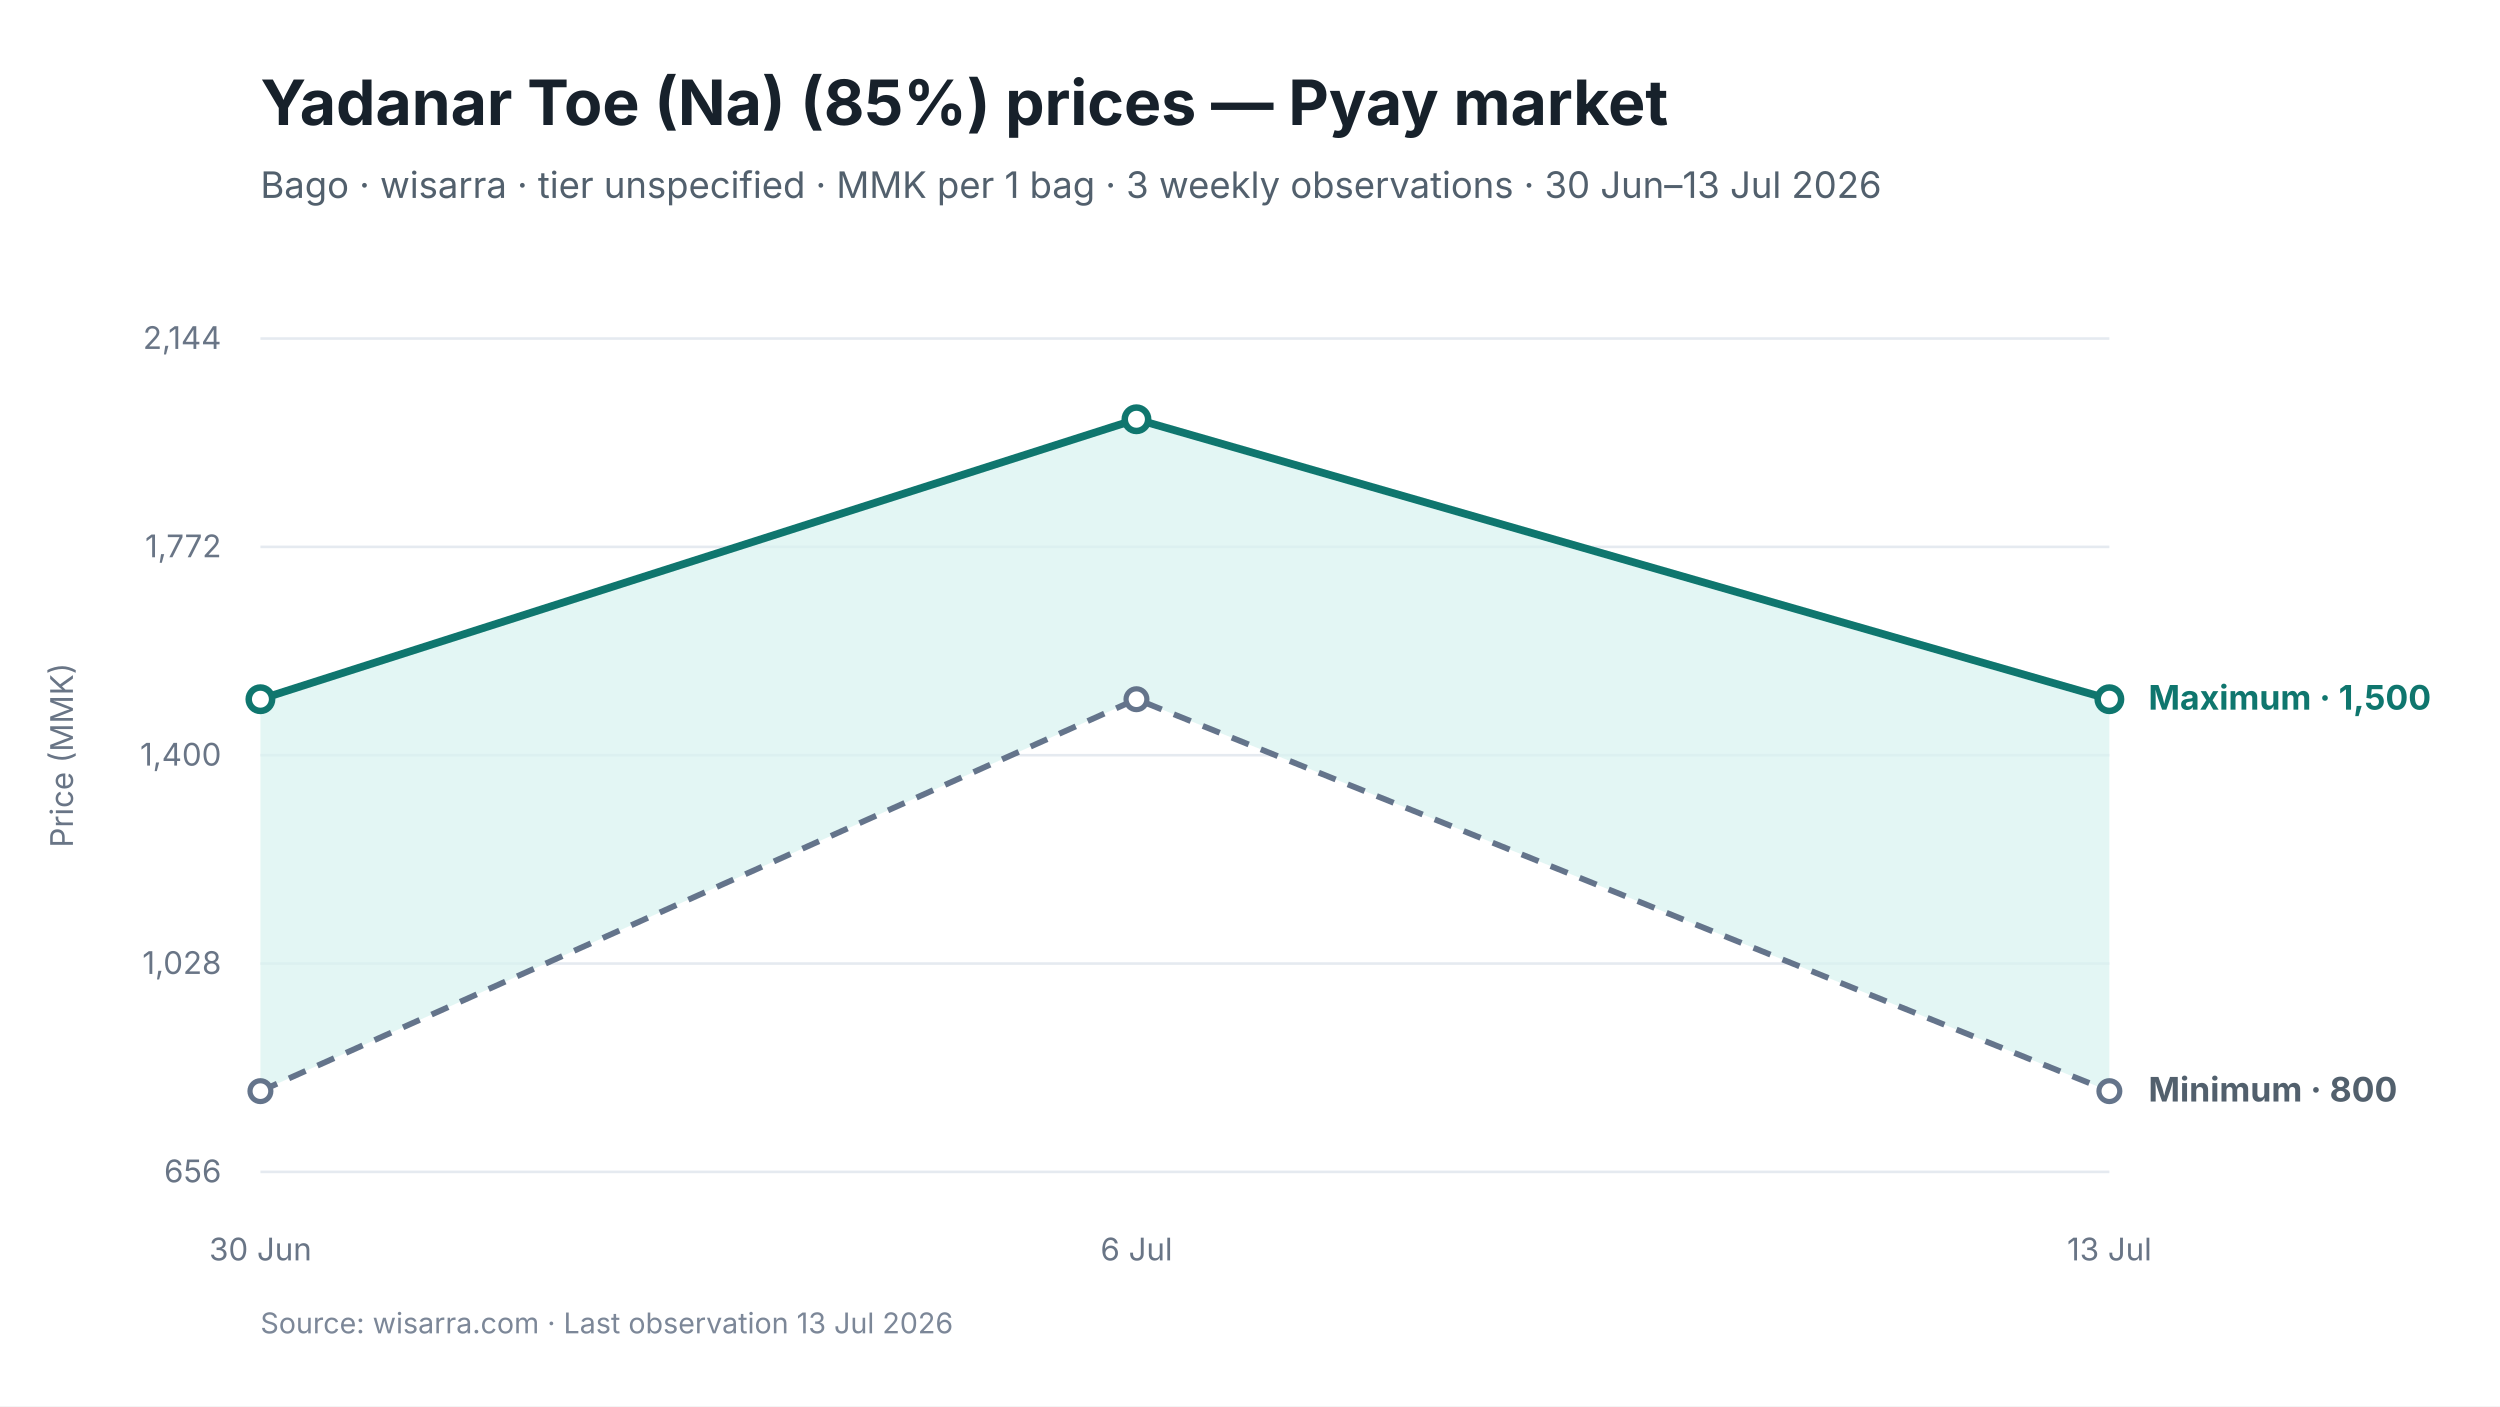
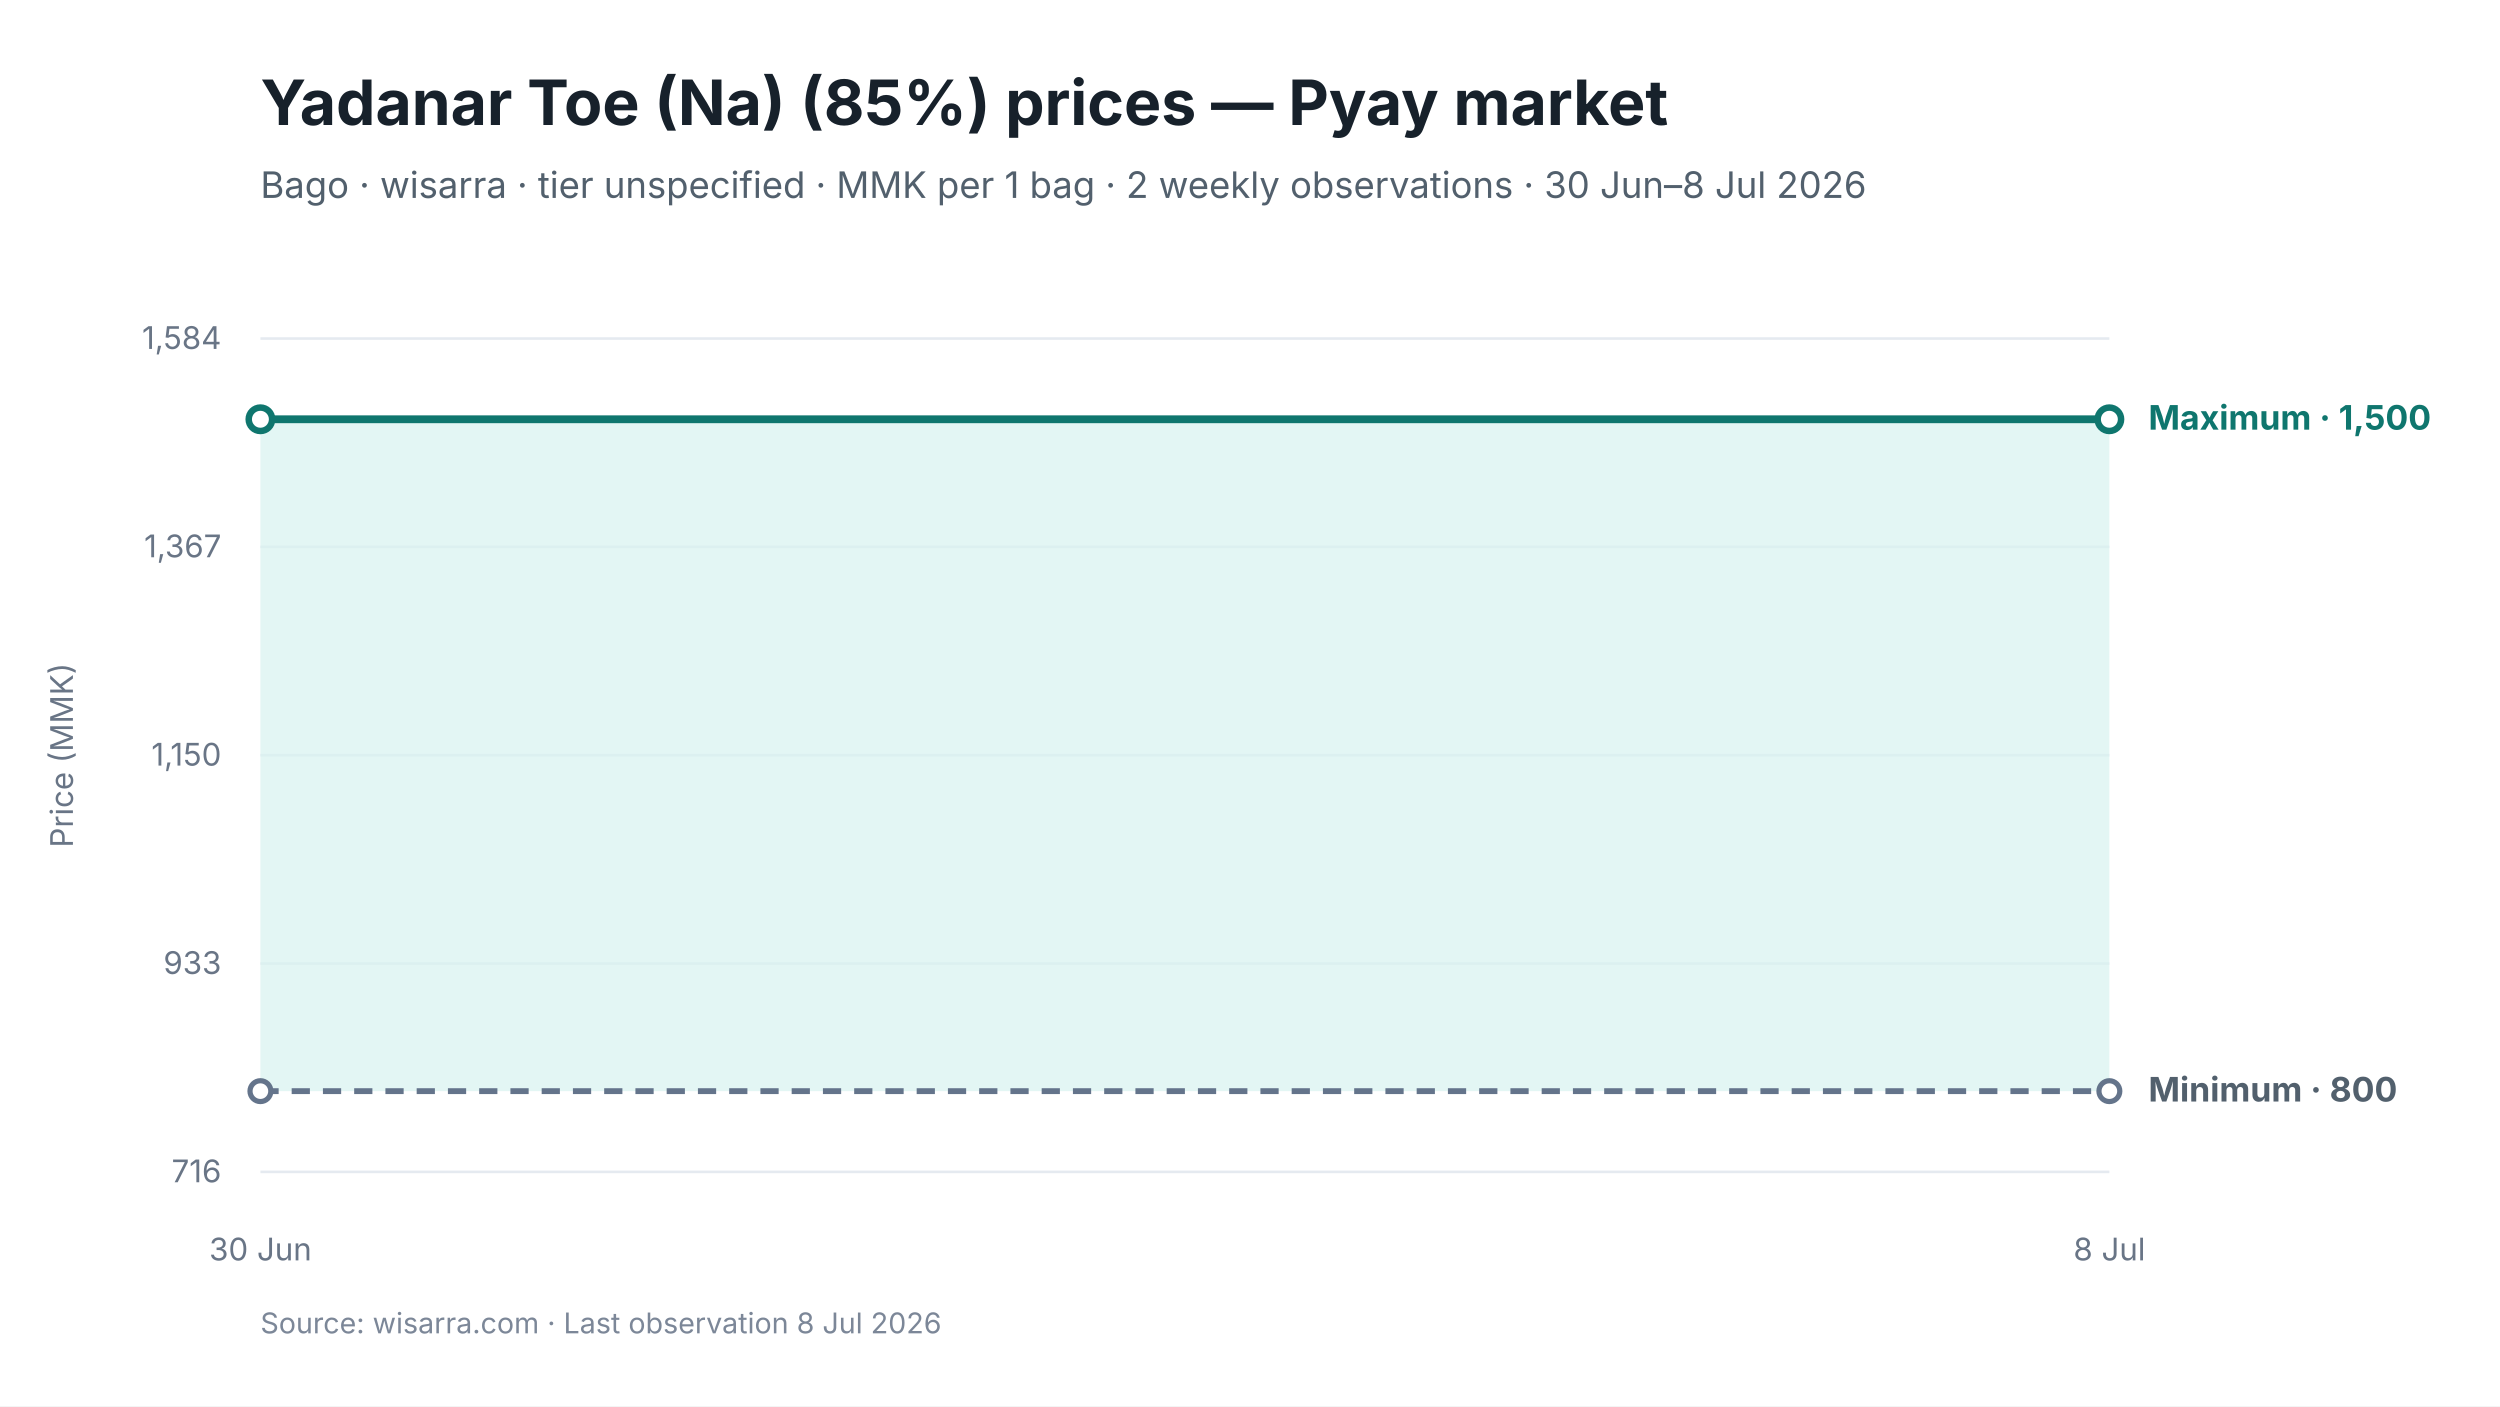
<svg xmlns="http://www.w3.org/2000/svg" viewBox="0 0 960 540" width="960" height="540" role="img" aria-labelledby="chart-title chart-desc">
  <style>
text { font-family: Inter, -apple-system, BlinkMacSystemFont, "Segoe UI", sans-serif; fill: #17212B; }
.chart-title { font-size: 24px; font-weight: 650; }
.subtitle { font-size: 14px; fill: #52606D; }
.axis { font-size: 12px; fill: #697586; }
.grid { stroke: #E5EAF0; stroke-width: 1; }
.range { fill: #D9F3F0; fill-opacity: 0.72; }
.maximum { stroke: #0F766E; stroke-width: 3; fill: none; }
.minimum { stroke: #64748B; stroke-width: 2.25; stroke-dasharray: 7 5; fill: none; }
.modal { stroke: #2563EB; stroke-width: 3; fill: none; }
.point-max { fill: #FFFFFF; stroke: #0F766E; stroke-width: 2.5; }
.point-min { fill: #FFFFFF; stroke: #64748B; stroke-width: 2; }
.point-modal { fill: #FFFFFF; stroke: #2563EB; stroke-width: 2.5; }
.direct-label { font-size: 13px; font-weight: 650; }
.maximum-label { fill: #0F766E; }
.minimum-label { fill: #52606D; }
.combined-label { fill: #334155; }
.modal-label { fill: #1D4ED8; }
.source { font-size: 11px; fill: #7C8798; }
</style>
  <rect width="960" height="540" fill="#FFFFFF" />
  <text id="chart-title" x="100" y="48" class="chart-title">Yadanar Toe (Na) (85%) prices — Pyay market</text>
-   <text x="100" y="76" class="subtitle">Bago · wisarra · tier unspecified · MMK per 1 bag · 3 weekly observations · 30 Jun–13 Jul 2026</text>
+   <text x="100" y="76" class="subtitle">Bago · wisarra · tier unspecified · MMK per 1 bag · 2 weekly observations · 30 Jun–8 Jul 2026</text>
  <line x1="100" y1="130.0" x2="810" y2="130.0" class="grid" />
-   <text x="85" y="134.0" text-anchor="end" class="axis">2,144</text>
+   <text x="85" y="134.0" text-anchor="end" class="axis">1,584</text>
  <line x1="100" y1="210.0" x2="810" y2="210.0" class="grid" />
-   <text x="85" y="214.0" text-anchor="end" class="axis">1,772</text>
+   <text x="85" y="214.0" text-anchor="end" class="axis">1,367</text>
  <line x1="100" y1="290.0" x2="810" y2="290.0" class="grid" />
-   <text x="85" y="294.0" text-anchor="end" class="axis">1,400</text>
+   <text x="85" y="294.0" text-anchor="end" class="axis">1,150</text>
  <line x1="100" y1="370.0" x2="810" y2="370.0" class="grid" />
-   <text x="85" y="374.0" text-anchor="end" class="axis">1,028</text>
+   <text x="85" y="374.0" text-anchor="end" class="axis">933</text>
  <line x1="100" y1="450.0" x2="810" y2="450.0" class="grid" />
-   <text x="85" y="454.0" text-anchor="end" class="axis">656</text>
-   <polygon points="100.0,419.0 436.4,268.5 810.0,419.0 810.0,268.5 436.4,161.0 100.0,268.5" class="range" />
-   <path d="M 100.0 419.0 L 436.4 268.5 L 810.0 419.0" class="minimum" />
-   <path d="M 100.0 268.5 L 436.4 161.0 L 810.0 268.5" class="maximum" />
+   <text x="85" y="454.0" text-anchor="end" class="axis">716</text>
+   <polygon points="100.0,419.0 810.0,419.0 810.0,161.0 100.0,161.0" class="range" />
+   <path d="M 100.0 419.0 L 810.0 419.0" class="minimum" />
+   <path d="M 100.0 161.0 L 810.0 161.0" class="maximum" />
  <circle cx="100.0" cy="419.0" r="4" class="point-min" />
-   <circle cx="436.4" cy="268.5" r="4" class="point-min" />
  <circle cx="810.0" cy="419.0" r="4" class="point-min" />
-   <circle cx="100.0" cy="268.5" r="4.5" class="point-max" />
-   <circle cx="436.4" cy="161.0" r="4.5" class="point-max" />
-   <circle cx="810.0" cy="268.5" r="4.5" class="point-max" />
+   <circle cx="100.0" cy="161.0" r="4.5" class="point-max" />
+   <circle cx="810.0" cy="161.0" r="4.5" class="point-max" />
  <text x="100.0" y="484" text-anchor="middle" class="axis">30 Jun</text>
-   <text x="436.4" y="484" text-anchor="middle" class="axis">6 Jul</text>
-   <text x="810.0" y="484" text-anchor="middle" class="axis">13 Jul</text>
-   <text x="825.0" y="272.5" class="direct-label maximum-label">Maximum · 1,500</text>
+   <text x="810.0" y="484" text-anchor="middle" class="axis">8 Jul</text>
+   <text x="825.0" y="165.0" class="direct-label maximum-label">Maximum · 1,500</text>
  <text x="825.0" y="423.0" class="direct-label minimum-label">Minimum · 800</text>
  <text x="28" y="290.0" text-anchor="middle" class="axis" transform="rotate(-90 28 290.0)">Price (MMK)</text>
-   <text x="100" y="512" class="source">Source: wisarra.com · Last observation 13 Jul 2026</text>
+   <text x="100" y="512" class="source">Source: wisarra.com · Last observation 8 Jul 2026</text>
</svg>
